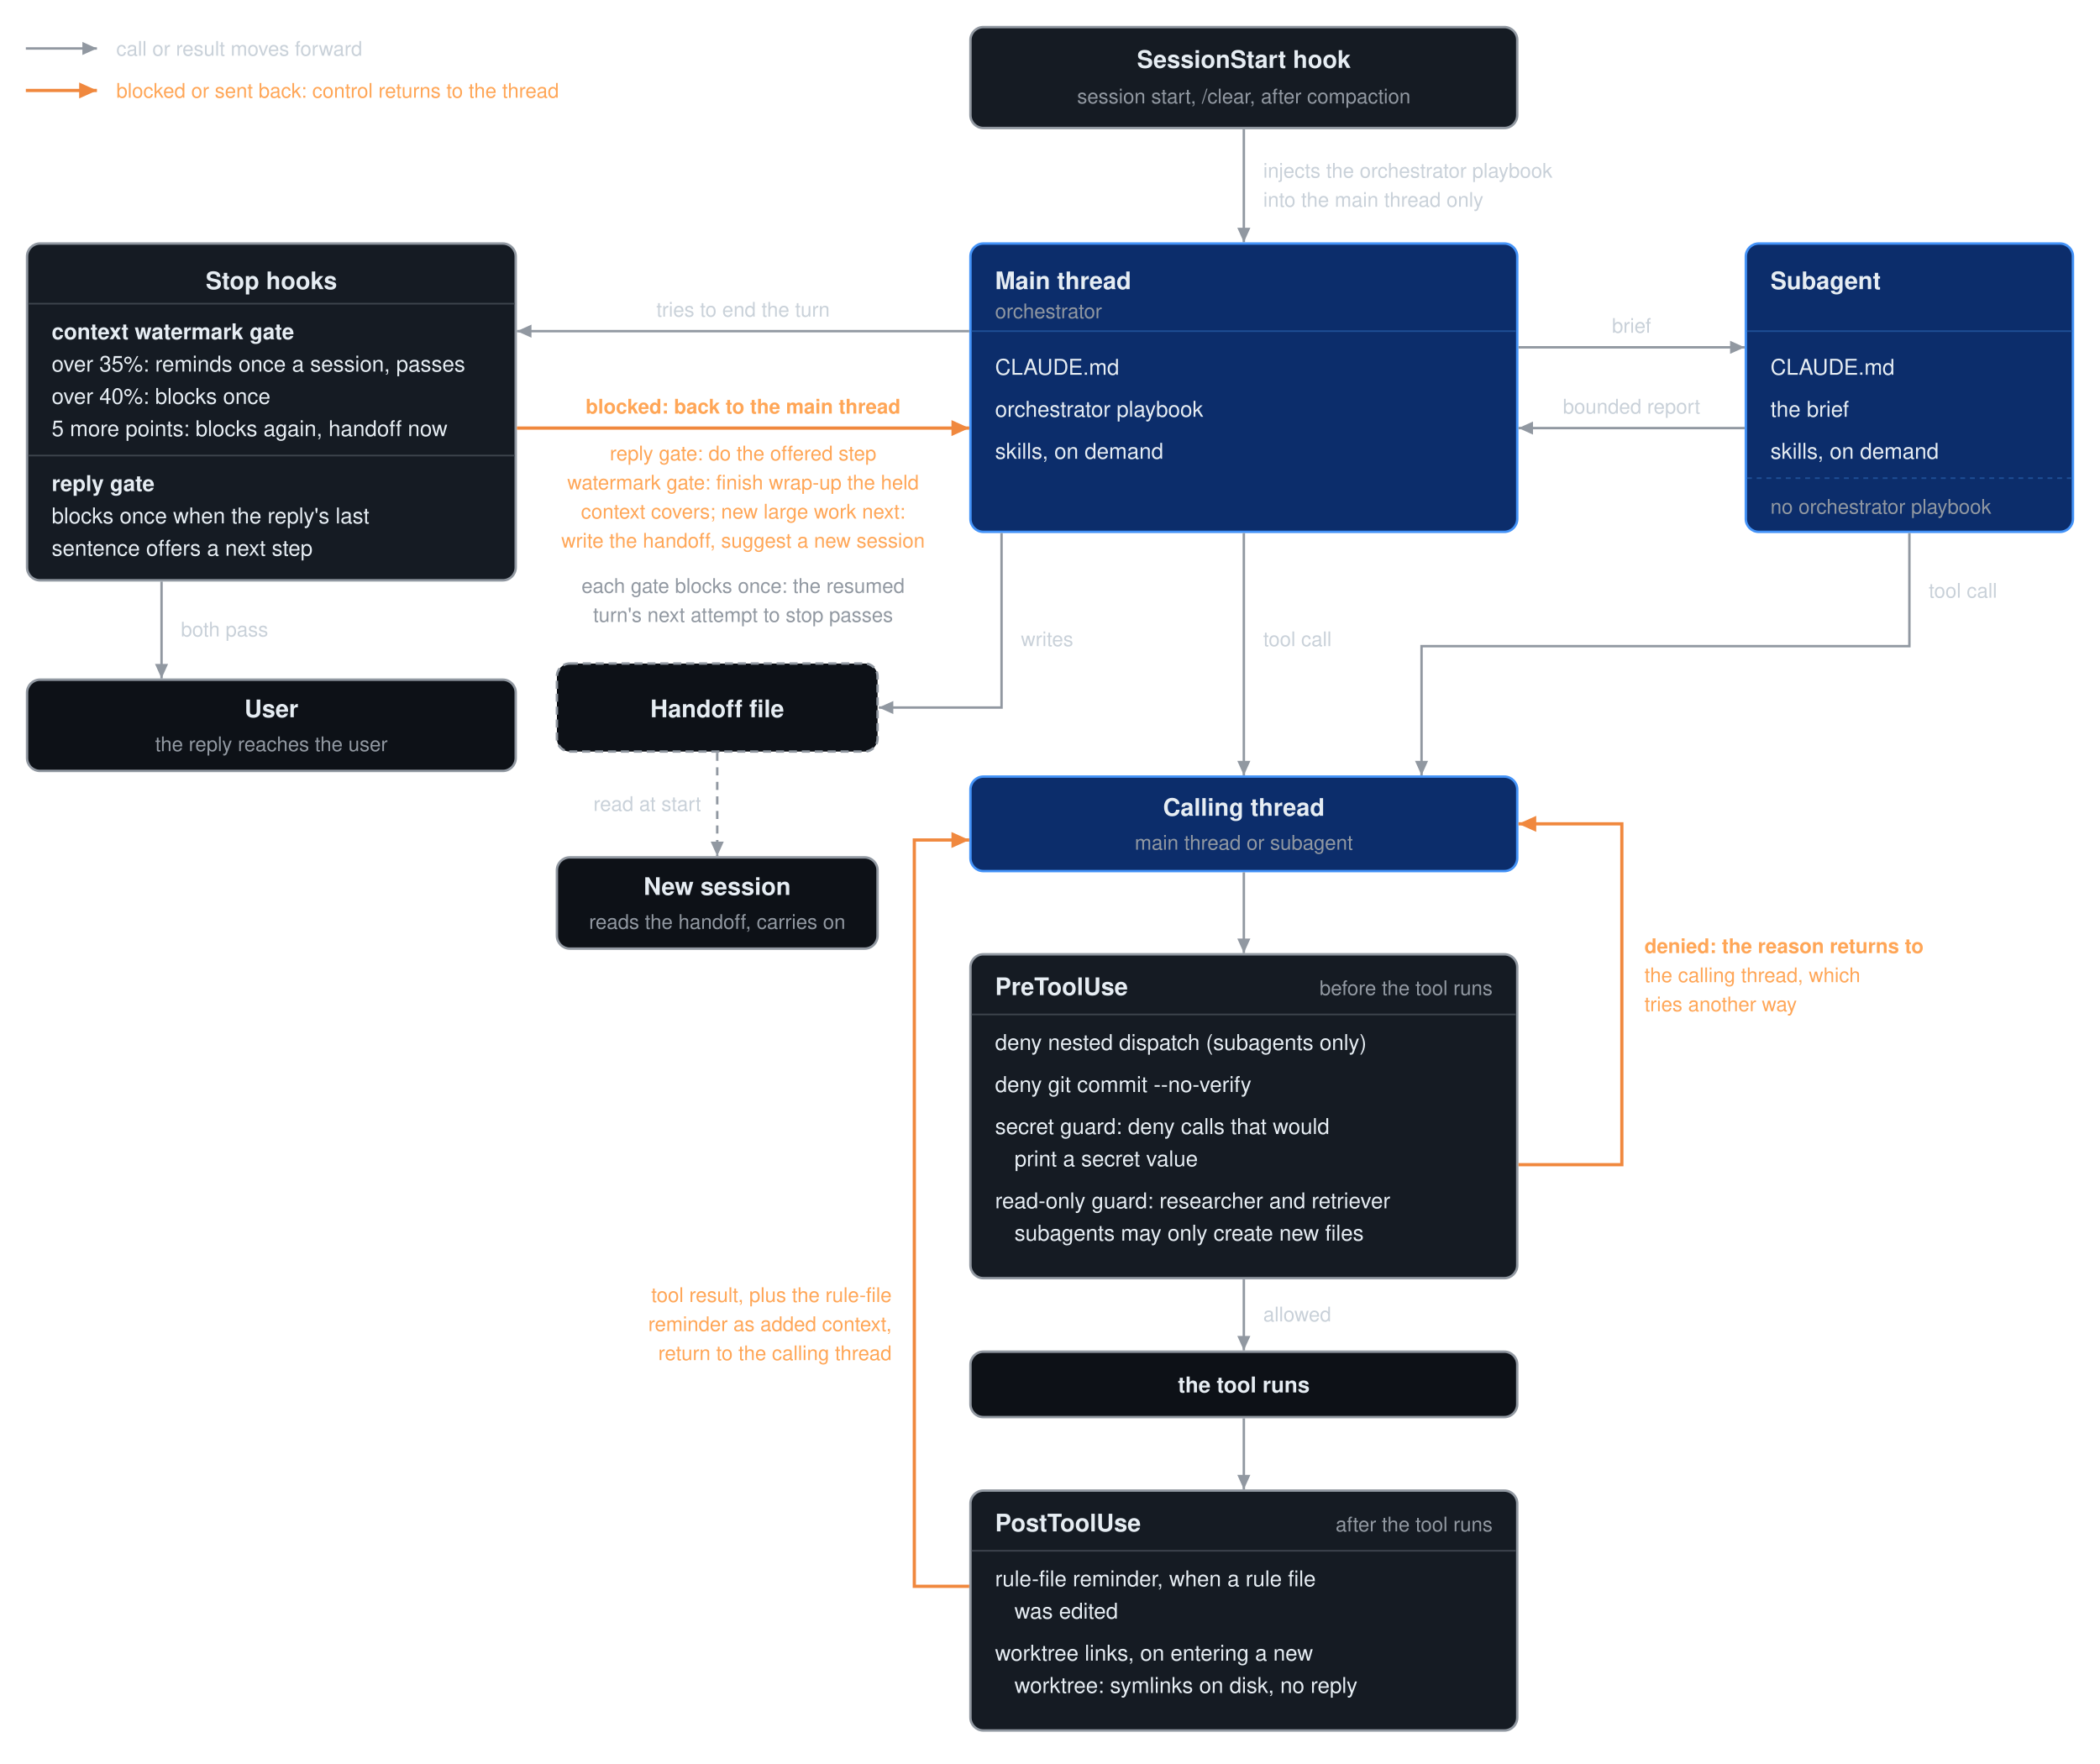
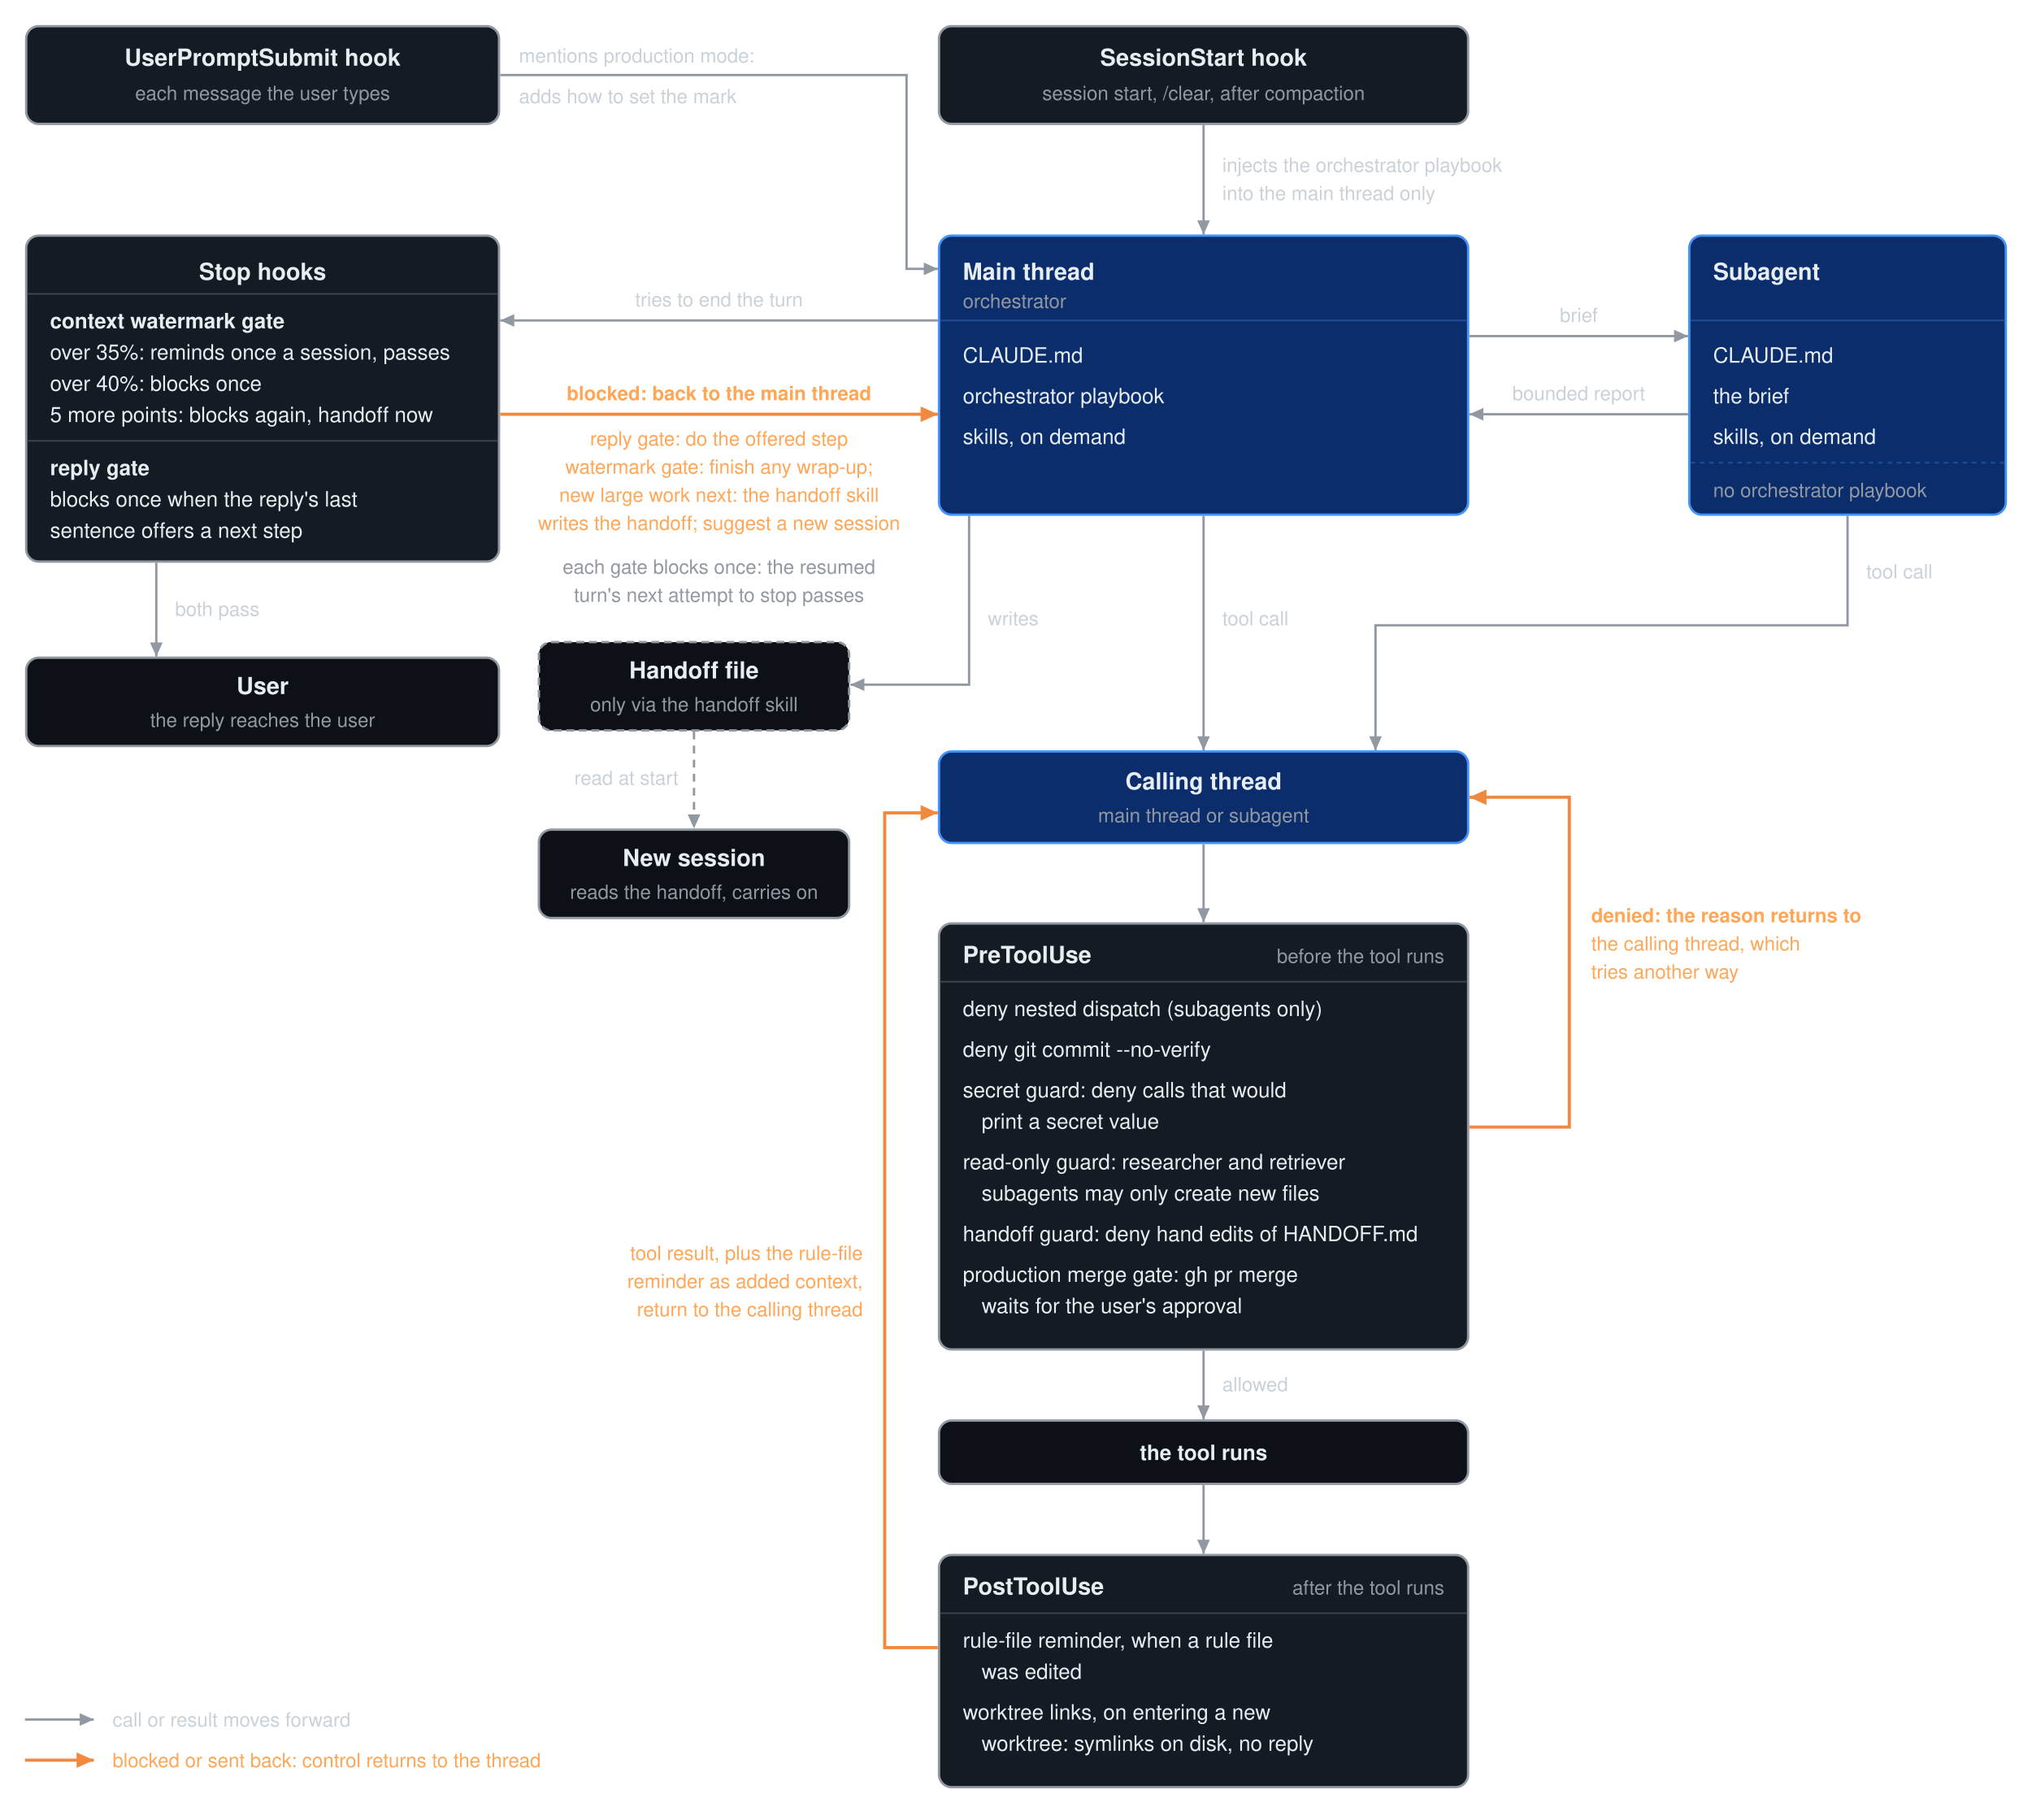
- <svg xmlns="http://www.w3.org/2000/svg" width="1300" height="1092" viewBox="0 0 1300 1092" role="img" aria-label="Architecture of one turn. At session start, after /clear and after compaction, the SessionStart hook injects the orchestrator playbook into the main thread only; subagents do not receive it. The main thread sends a brief to a subagent, which returns a bounded report. Every tool call from either thread passes PreToolUse before the tool runs: it denies nested dispatch inside subagents, git commit --no-verify, calls that would print a secret value, and anything but creating new files for researcher and retriever subagents. A denial sends its reason back to the calling thread, which tries another way; an allowed call runs the tool. After the tool runs, PostToolUse returns a rule-file reminder as added context to the calling thread when a rule file was edited, and links a newly entered worktree on disk without replying. When the main thread tries to end the turn, the Stop hooks run, and if both pass the reply reaches the user. The context watermark gate adds a reminder once per session over 35% and lets the stop pass, blocks once over 40%, and blocks again once usage has risen another 5 points; the reply gate blocks once when the reply's last sentence offers a next step. A block returns control to the main thread. After the reply gate it does the offered step. After the watermark gate's first block it finishes any wrap-up that the context it already holds can complete, and when a new large block of work comes next it writes the handoff file and tells the user to switch to a new session; after the second block it writes the handoff at once. A new session reads that file to carry on. Each gate blocks once, so the resumed turn's next attempt to stop passes." font-family="system-ui, -apple-system, 'Segoe UI', Helvetica, Arial, sans-serif">
+ <svg xmlns="http://www.w3.org/2000/svg" width="1300" height="1164" viewBox="0 0 1300 1164" role="img" aria-label="Architecture of one turn. At session start, after /clear and after compaction, the SessionStart hook injects the orchestrator playbook into the main thread only; subagents do not receive it. When a message the user typed mentions production mode, the UserPromptSubmit hook adds one line to the main thread on how to set and check a repository's production mark. The main thread sends a brief to a subagent, which returns a bounded report. Every tool call from either thread passes PreToolUse before the tool runs: it denies nested dispatch inside subagents, git commit --no-verify, calls that would print a secret value, direct writes to HANDOFF.md, and a researcher or retriever subagent changing, moving or deleting an existing file, while researcher and retriever subagents may still read files, run commands and create new files; a gh pr merge in a repository marked as production waits until the user approves it on the spot. A denial sends its reason back to the calling thread, which tries another way; an allowed call runs the tool. After the tool runs, PostToolUse returns a rule-file reminder as added context to the calling thread when a rule file was edited, and when a new worktree is entered it symlinks CLAUDE.md, node_modules and .env* from the main checkout into that worktree without replying. When the main thread tries to end the turn, the Stop hooks run, and if both pass the turn ends. The context watermark gate adds a reminder once per session over 35%, or on every turn when the session has no scratchpad, and lets the stop pass, blocks once over 40%, and after that blocks again at every further rise of 5 points over the usage at its last block; the reply gate blocks once when the reply's last sentence offers a next step. A block returns control to the main thread. After the reply gate it either takes the offered step or, when the decision really is the user's, asks again with the background, the consequences of each option and a recommendation. After the watermark gate's first block it finishes any wrap-up that the context it already holds can complete, and when a new large block of work comes next it generates the handoff file with the handoff skill and tells the user to switch to a new session; after each further block it generates the handoff at once. A new session reads that file to carry on. Neither gate blocks the turn it has just resumed, so that turn's next attempt to stop passes." font-family="system-ui, -apple-system, 'Segoe UI', Helvetica, Arial, sans-serif">
  <defs>
    <marker id="arrow" viewBox="0 0 10 10" refX="10" refY="5" markerWidth="9" markerHeight="9" markerUnits="userSpaceOnUse" orient="auto">
      <path d="M0,0.5 L10,5 L0,9.5 z" fill="#9198a1" />
    </marker>
    <marker id="back" viewBox="0 0 10 10" refX="10" refY="5" markerWidth="11" markerHeight="11" markerUnits="userSpaceOnUse" orient="auto">
      <path d="M0,0.5 L10,5 L0,9.5 z" fill="#f0883e" />
    </marker>
  </defs>
-   <g id="legend">
-     <path d="M16,30 L60,30" fill="none" stroke="#9198a1" stroke-width="1.5" marker-end="url(#arrow)" />
-     <text x="72" y="34.5" font-size="12.5" fill="#c9d1d9">call or result moves forward</text>
-     <path d="M16,56 L60,56" fill="none" stroke="#f0883e" stroke-width="2" marker-end="url(#back)" />
-     <text x="72" y="60.5" font-size="12.5" fill="#ffa657">blocked or sent back: control returns to the thread</text>
+   <g id="userpromptsubmit">
+     <rect id="ups-box" x="16.75" y="16.75" width="302.5" height="62.5" rx="8" fill="#151b23" stroke="#9198a1" stroke-width="1.5" />
+     <text x="168" y="42" font-size="15" font-weight="600" text-anchor="middle" fill="#e6edf3" data-box="ups-box">UserPromptSubmit hook</text>
+     <text x="168" y="64" font-size="12.5" text-anchor="middle" fill="#9198a1" data-box="ups-box">each message the user types</text>
  </g>
+   <path d="M320,48 L580,48 L580,172 L600,172" fill="none" stroke="#9198a1" stroke-width="1.5" marker-end="url(#arrow)" />
+   <text x="332" y="40" font-size="12.5" text-anchor="start" fill="#c9d1d9">mentions production mode:</text>
+   <text x="332" y="66" font-size="12.5" text-anchor="start" fill="#c9d1d9">adds how to set the mark</text>
  <g id="sessionstart">
    <rect id="ss-box" x="600.75" y="16.75" width="338.5" height="62.5" rx="8" fill="#151b23" stroke="#9198a1" stroke-width="1.5" />
    <text x="770" y="42" font-size="15" font-weight="600" text-anchor="middle" fill="#e6edf3" data-box="ss-box">SessionStart hook</text>
    <text x="770" y="64" font-size="12.5" text-anchor="middle" fill="#9198a1" data-box="ss-box">session start, /clear, after compaction</text>
  </g>
  <path d="M770,80 L770,150" fill="none" stroke="#9198a1" stroke-width="1.5" marker-end="url(#arrow)" />
  <text x="782" y="110" font-size="12.5" text-anchor="start" fill="#c9d1d9">injects the orchestrator playbook</text>
  <text x="782" y="128" font-size="12.5" text-anchor="start" fill="#c9d1d9">into the main thread only</text>
  <g id="main">
    <rect id="main-box" x="600.75" y="150.75" width="338.5" height="178.5" rx="8" fill="#0c2d6b" stroke="#4493f8" stroke-width="1.5" />
    <text x="616" y="179" font-size="15" font-weight="600" fill="#e6edf3" data-box="main-box">Main thread</text>
    <text x="616" y="197" font-size="12.5" fill="#9198a1" data-box="main-box">orchestrator</text>
    <line x1="601.5" y1="205" x2="938.5" y2="205" stroke="#1f4f96" stroke-width="1" />
    <text x="616" y="232" font-size="13.5" fill="#e6edf3" data-box="main-box">CLAUDE.md</text>
    <text x="616" y="258" font-size="13.5" fill="#e6edf3" data-box="main-box">orchestrator playbook</text>
    <text x="616" y="284" font-size="13.5" fill="#e6edf3" data-box="main-box">skills, on demand</text>
  </g>
  <g id="subagent">
    <rect id="sub-box" x="1080.75" y="150.75" width="202.5" height="178.5" rx="8" fill="#0c2d6b" stroke="#4493f8" stroke-width="1.5" />
    <text x="1096" y="179" font-size="15" font-weight="600" fill="#e6edf3" data-box="sub-box">Subagent</text>
    <line x1="1081.5" y1="205" x2="1282.5" y2="205" stroke="#1f4f96" stroke-width="1" />
    <text x="1096" y="232" font-size="13.5" fill="#e6edf3" data-box="sub-box">CLAUDE.md</text>
    <text x="1096" y="258" font-size="13.5" fill="#e6edf3" data-box="sub-box">the brief</text>
    <text x="1096" y="284" font-size="13.5" fill="#e6edf3" data-box="sub-box">skills, on demand</text>
    <line x1="1081.5" y1="296" x2="1282.5" y2="296" stroke="#1f4f96" stroke-width="1" stroke-dasharray="3 3" />
    <text x="1096" y="318" font-size="12.5" fill="#9198a1" data-box="sub-box">no orchestrator playbook</text>
  </g>
  <path d="M940,215 L1080,215" fill="none" stroke="#9198a1" stroke-width="1.5" marker-end="url(#arrow)" />
  <text x="1010" y="206" font-size="12.5" text-anchor="middle" fill="#c9d1d9">brief</text>
  <path d="M1080,265 L940,265" fill="none" stroke="#9198a1" stroke-width="1.5" marker-end="url(#arrow)" />
  <text x="1010" y="256" font-size="12.5" text-anchor="middle" fill="#c9d1d9">bounded report</text>
  <g id="stop">
    <rect id="stop-box" x="16.75" y="150.75" width="302.5" height="208.5" rx="8" fill="#151b23" stroke="#9198a1" stroke-width="1.5" />
    <text x="168" y="179" font-size="15" font-weight="600" text-anchor="middle" fill="#e6edf3" data-box="stop-box">Stop hooks</text>
    <line x1="17.5" y1="188" x2="318.5" y2="188" stroke="#3d444d" stroke-width="1" />
    <text x="32" y="210" font-size="13.5" font-weight="600" fill="#e6edf3" data-box="stop-box">context watermark gate</text>
    <text x="32" y="230" font-size="13.5" fill="#e6edf3" data-box="stop-box">over 35%: reminds once a session, passes</text>
    <text x="32" y="250" font-size="13.5" fill="#e6edf3" data-box="stop-box">over 40%: blocks once</text>
    <text x="32" y="270" font-size="13.5" fill="#e6edf3" data-box="stop-box">5 more points: blocks again, handoff now</text>
    <line x1="17.5" y1="282" x2="318.5" y2="282" stroke="#3d444d" stroke-width="1" />
    <text x="32" y="304" font-size="13.5" font-weight="600" fill="#e6edf3" data-box="stop-box">reply gate</text>
    <text x="32" y="324" font-size="13.5" fill="#e6edf3" data-box="stop-box">blocks once when the reply's last</text>
    <text x="32" y="344" font-size="13.5" fill="#e6edf3" data-box="stop-box">sentence offers a next step</text>
  </g>
  <path d="M600,205 L320,205" fill="none" stroke="#9198a1" stroke-width="1.5" marker-end="url(#arrow)" />
  <text x="460" y="196" font-size="12.5" text-anchor="middle" fill="#c9d1d9">tries to end the turn</text>
  <path d="M320,265 L600,265" fill="none" stroke="#f0883e" stroke-width="2" marker-end="url(#back)" />
  <text x="460" y="256" font-size="12.5" font-weight="600" text-anchor="middle" fill="#ffa657">blocked: back to the main thread</text>
  <text x="460" y="285" font-size="12.5" text-anchor="middle" fill="#ffa657">reply gate: do the offered step</text>
-   <text x="460" y="303" font-size="12.5" text-anchor="middle" fill="#ffa657">watermark gate: finish wrap-up the held</text>
-   <text x="460" y="321" font-size="12.5" text-anchor="middle" fill="#ffa657">context covers; new large work next:</text>
-   <text x="460" y="339" font-size="12.5" text-anchor="middle" fill="#ffa657">write the handoff, suggest a new session</text>
+   <text x="460" y="303" font-size="12.5" text-anchor="middle" fill="#ffa657">watermark gate: finish any wrap-up;</text>
+   <text x="460" y="321" font-size="12.5" text-anchor="middle" fill="#ffa657">new large work next: the handoff skill</text>
+   <text x="460" y="339" font-size="12.5" text-anchor="middle" fill="#ffa657">writes the handoff; suggest a new session</text>
  <text x="460" y="367" font-size="12.5" text-anchor="middle" fill="#9198a1">each gate blocks once: the resumed</text>
  <text x="460" y="385" font-size="12.5" text-anchor="middle" fill="#9198a1">turn's next attempt to stop passes</text>
  <path d="M100,360 L100,420" fill="none" stroke="#9198a1" stroke-width="1.5" marker-end="url(#arrow)" />
  <text x="112" y="394" font-size="12.5" text-anchor="start" fill="#c9d1d9">both pass</text>
  <g id="user">
    <rect id="user-box" x="16.75" y="420.75" width="302.5" height="56.5" rx="8" fill="#0d1117" stroke="#9198a1" stroke-width="1.5" />
    <text x="168" y="444" font-size="15" font-weight="600" text-anchor="middle" fill="#e6edf3" data-box="user-box">User</text>
    <text x="168" y="465" font-size="12.5" text-anchor="middle" fill="#9198a1" data-box="user-box">the reply reaches the user</text>
  </g>
  <g id="handoff">
-     <rect id="handoff-box" x="344.75" y="410.75" width="198.5" height="54.5" rx="8" fill="#0d1117" stroke="#9198a1" stroke-width="1.5" stroke-dasharray="5 3" />
-     <text x="444" y="444" font-size="15" font-weight="600" text-anchor="middle" fill="#e6edf3" data-box="handoff-box">Handoff file</text>
+     <rect id="handoff-box" x="344.75" y="410.75" width="198.5" height="56.5" rx="8" fill="#0d1117" stroke="#9198a1" stroke-width="1.5" stroke-dasharray="5 3" />
+     <text x="444" y="434" font-size="15" font-weight="600" text-anchor="middle" fill="#e6edf3" data-box="handoff-box">Handoff file</text>
+     <text x="444" y="455" font-size="12.5" text-anchor="middle" fill="#9198a1" data-box="handoff-box">only via the handoff skill</text>
  </g>
  <path d="M620,330 L620,438 L544,438" fill="none" stroke="#9198a1" stroke-width="1.5" marker-end="url(#arrow)" />
  <text x="632" y="400" font-size="12.5" text-anchor="start" fill="#c9d1d9">writes</text>
  <g id="newsession">
    <rect id="new-box" x="344.75" y="530.75" width="198.5" height="56.5" rx="8" fill="#0d1117" stroke="#9198a1" stroke-width="1.5" />
    <text x="444" y="554" font-size="15" font-weight="600" text-anchor="middle" fill="#e6edf3" data-box="new-box">New session</text>
    <text x="444" y="575" font-size="12.5" text-anchor="middle" fill="#9198a1" data-box="new-box">reads the handoff, carries on</text>
  </g>
-   <path d="M444,466 L444,530" fill="none" stroke="#9198a1" stroke-width="1.5" stroke-dasharray="5 4" marker-end="url(#arrow)" />
+   <path d="M444,468 L444,530" fill="none" stroke="#9198a1" stroke-width="1.5" stroke-dasharray="5 4" marker-end="url(#arrow)" />
  <text x="434" y="502" font-size="12.5" text-anchor="end" fill="#c9d1d9">read at start</text>
  <path d="M770,330 L770,480" fill="none" stroke="#9198a1" stroke-width="1.5" marker-end="url(#arrow)" />
  <text x="782" y="400" font-size="12.5" text-anchor="start" fill="#c9d1d9">tool call</text>
  <path d="M1182,330 L1182,400 L880,400 L880,480" fill="none" stroke="#9198a1" stroke-width="1.5" marker-end="url(#arrow)" />
  <text x="1194" y="370" font-size="12.5" text-anchor="start" fill="#c9d1d9">tool call</text>
  <g id="caller">
    <rect id="caller-box" x="600.75" y="480.75" width="338.5" height="58.5" rx="8" fill="#0c2d6b" stroke="#4493f8" stroke-width="1.5" />
    <text x="770" y="505" font-size="15" font-weight="600" text-anchor="middle" fill="#e6edf3" data-box="caller-box">Calling thread</text>
    <text x="770" y="526" font-size="12.5" text-anchor="middle" fill="#9198a1" data-box="caller-box">main thread or subagent</text>
  </g>
  <path d="M770,540 L770,590" fill="none" stroke="#9198a1" stroke-width="1.5" marker-end="url(#arrow)" />
  <g id="pre">
-     <rect id="pre-box" x="600.75" y="590.75" width="338.5" height="200.5" rx="8" fill="#151b23" stroke="#9198a1" stroke-width="1.5" />
+     <rect id="pre-box" x="600.75" y="590.75" width="338.5" height="272.5" rx="8" fill="#151b23" stroke="#9198a1" stroke-width="1.5" />
    <text x="616" y="616" font-size="15" font-weight="600" fill="#e6edf3" data-box="pre-box">PreToolUse</text>
    <text x="924" y="616" font-size="12.5" text-anchor="end" fill="#9198a1" data-box="pre-box">before the tool runs</text>
    <line x1="601.5" y1="628" x2="938.5" y2="628" stroke="#3d444d" stroke-width="1" />
    <text x="616" y="650" font-size="13.5" fill="#e6edf3" data-box="pre-box">deny nested dispatch (subagents only)</text>
    <text x="616" y="676" font-size="13.5" fill="#e6edf3" data-box="pre-box">deny git commit --no-verify</text>
    <text x="616" y="702" font-size="13.5" fill="#e6edf3" data-box="pre-box">secret guard: deny calls that would</text>
    <text x="628" y="722" font-size="13.5" fill="#e6edf3" data-box="pre-box">print a secret value</text>
    <text x="616" y="748" font-size="13.5" fill="#e6edf3" data-box="pre-box">read-only guard: researcher and retriever</text>
    <text x="628" y="768" font-size="13.5" fill="#e6edf3" data-box="pre-box">subagents may only create new files</text>
+     <text x="616" y="794" font-size="13.5" fill="#e6edf3" data-box="pre-box">handoff guard: deny hand edits of HANDOFF.md</text>
+     <text x="616" y="820" font-size="13.5" fill="#e6edf3" data-box="pre-box">production merge gate: gh pr merge</text>
+     <text x="628" y="840" font-size="13.5" fill="#e6edf3" data-box="pre-box">waits for the user's approval</text>
  </g>
-   <path d="M770,792 L770,836" fill="none" stroke="#9198a1" stroke-width="1.5" marker-end="url(#arrow)" />
-   <text x="782" y="818" font-size="12.5" text-anchor="start" fill="#c9d1d9">allowed</text>
+   <path d="M770,864 L770,908" fill="none" stroke="#9198a1" stroke-width="1.5" marker-end="url(#arrow)" />
+   <text x="782" y="890" font-size="12.5" text-anchor="start" fill="#c9d1d9">allowed</text>
  <g id="tool">
-     <rect id="tool-box" x="600.75" y="836.75" width="338.5" height="40.5" rx="8" fill="#0d1117" stroke="#9198a1" stroke-width="1.5" />
-     <text x="770" y="862" font-size="13.5" font-weight="600" text-anchor="middle" fill="#e6edf3" data-box="tool-box">the tool runs</text>
+     <rect id="tool-box" x="600.75" y="908.75" width="338.5" height="40.5" rx="8" fill="#0d1117" stroke="#9198a1" stroke-width="1.5" />
+     <text x="770" y="934" font-size="13.5" font-weight="600" text-anchor="middle" fill="#e6edf3" data-box="tool-box">the tool runs</text>
  </g>
-   <path d="M770,878 L770,922" fill="none" stroke="#9198a1" stroke-width="1.5" marker-end="url(#arrow)" />
+   <path d="M770,950 L770,994" fill="none" stroke="#9198a1" stroke-width="1.5" marker-end="url(#arrow)" />
  <g id="post">
-     <rect id="post-box" x="600.75" y="922.75" width="338.5" height="148.5" rx="8" fill="#151b23" stroke="#9198a1" stroke-width="1.5" />
-     <text x="616" y="948" font-size="15" font-weight="600" fill="#e6edf3" data-box="post-box">PostToolUse</text>
-     <text x="924" y="948" font-size="12.5" text-anchor="end" fill="#9198a1" data-box="post-box">after the tool runs</text>
-     <line x1="601.5" y1="960" x2="938.5" y2="960" stroke="#3d444d" stroke-width="1" />
-     <text x="616" y="982" font-size="13.5" fill="#e6edf3" data-box="post-box">rule-file reminder, when a rule file</text>
-     <text x="628" y="1002" font-size="13.5" fill="#e6edf3" data-box="post-box">was edited</text>
-     <text x="616" y="1028" font-size="13.5" fill="#e6edf3" data-box="post-box">worktree links, on entering a new</text>
-     <text x="628" y="1048" font-size="13.5" fill="#e6edf3" data-box="post-box">worktree: symlinks on disk, no reply</text>
+     <rect id="post-box" x="600.75" y="994.75" width="338.5" height="148.5" rx="8" fill="#151b23" stroke="#9198a1" stroke-width="1.5" />
+     <text x="616" y="1020" font-size="15" font-weight="600" fill="#e6edf3" data-box="post-box">PostToolUse</text>
+     <text x="924" y="1020" font-size="12.5" text-anchor="end" fill="#9198a1" data-box="post-box">after the tool runs</text>
+     <line x1="601.5" y1="1032" x2="938.5" y2="1032" stroke="#3d444d" stroke-width="1" />
+     <text x="616" y="1054" font-size="13.5" fill="#e6edf3" data-box="post-box">rule-file reminder, when a rule file</text>
+     <text x="628" y="1074" font-size="13.5" fill="#e6edf3" data-box="post-box">was edited</text>
+     <text x="616" y="1100" font-size="13.5" fill="#e6edf3" data-box="post-box">worktree links, on entering a new</text>
+     <text x="628" y="1120" font-size="13.5" fill="#e6edf3" data-box="post-box">worktree: symlinks on disk, no reply</text>
  </g>
  <path d="M940,721 L1004,721 L1004,510 L940,510" fill="none" stroke="#f0883e" stroke-width="2" marker-end="url(#back)" />
  <text x="1018" y="590" font-size="12.5" font-weight="600" text-anchor="start" fill="#ffa657">denied: the reason returns to</text>
  <text x="1018" y="608" font-size="12.5" text-anchor="start" fill="#ffa657">the calling thread, which</text>
  <text x="1018" y="626" font-size="12.5" text-anchor="start" fill="#ffa657">tries another way</text>
-   <path d="M600,982 L566,982 L566,520 L600,520" fill="none" stroke="#f0883e" stroke-width="2" marker-end="url(#back)" />
+   <path d="M600,1054 L566,1054 L566,520 L600,520" fill="none" stroke="#f0883e" stroke-width="2" marker-end="url(#back)" />
  <text x="552" y="806" font-size="12.5" text-anchor="end" fill="#ffa657">tool result, plus the rule-file</text>
  <text x="552" y="824" font-size="12.5" text-anchor="end" fill="#ffa657">reminder as added context,</text>
  <text x="552" y="842" font-size="12.5" text-anchor="end" fill="#ffa657">return to the calling thread</text>
+   <g id="legend">
+     <path d="M16,1100 L60,1100" fill="none" stroke="#9198a1" stroke-width="1.5" marker-end="url(#arrow)" />
+     <text x="72" y="1104.5" font-size="12.5" fill="#c9d1d9">call or result moves forward</text>
+     <path d="M16,1126 L60,1126" fill="none" stroke="#f0883e" stroke-width="2" marker-end="url(#back)" />
+     <text x="72" y="1130.5" font-size="12.5" fill="#ffa657">blocked or sent back: control returns to the thread</text>
+   </g>
</svg>
